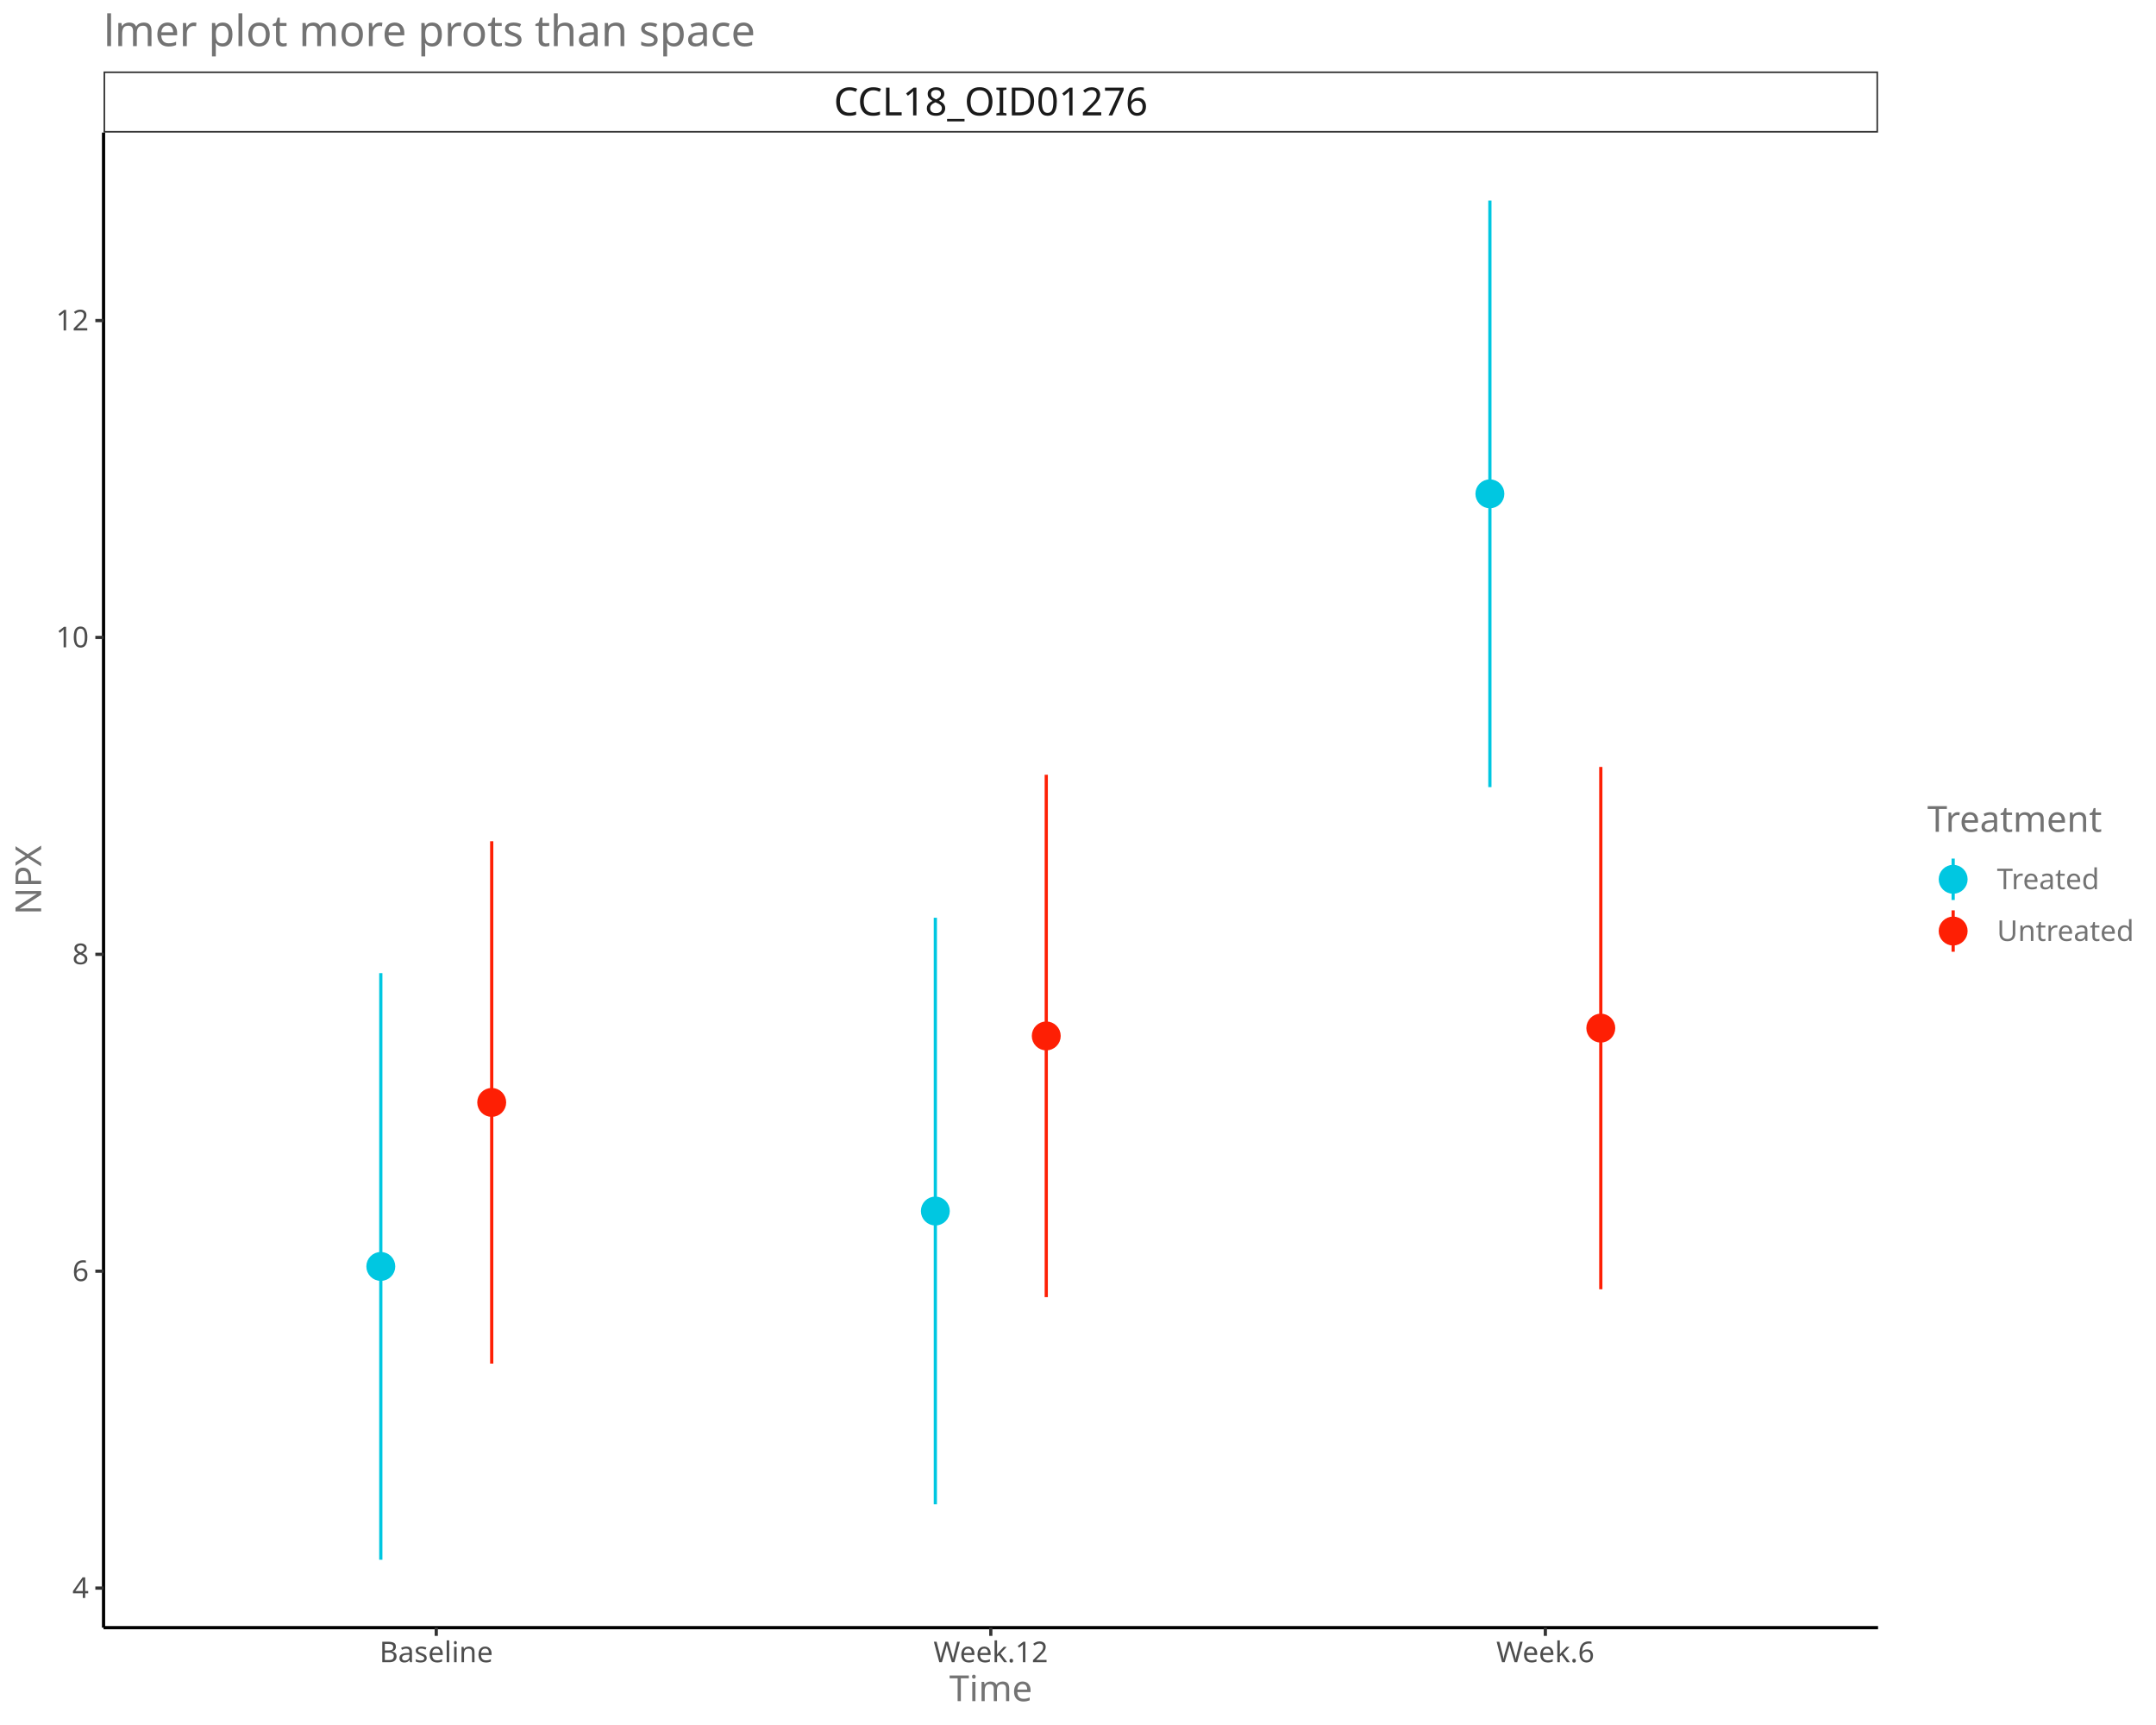
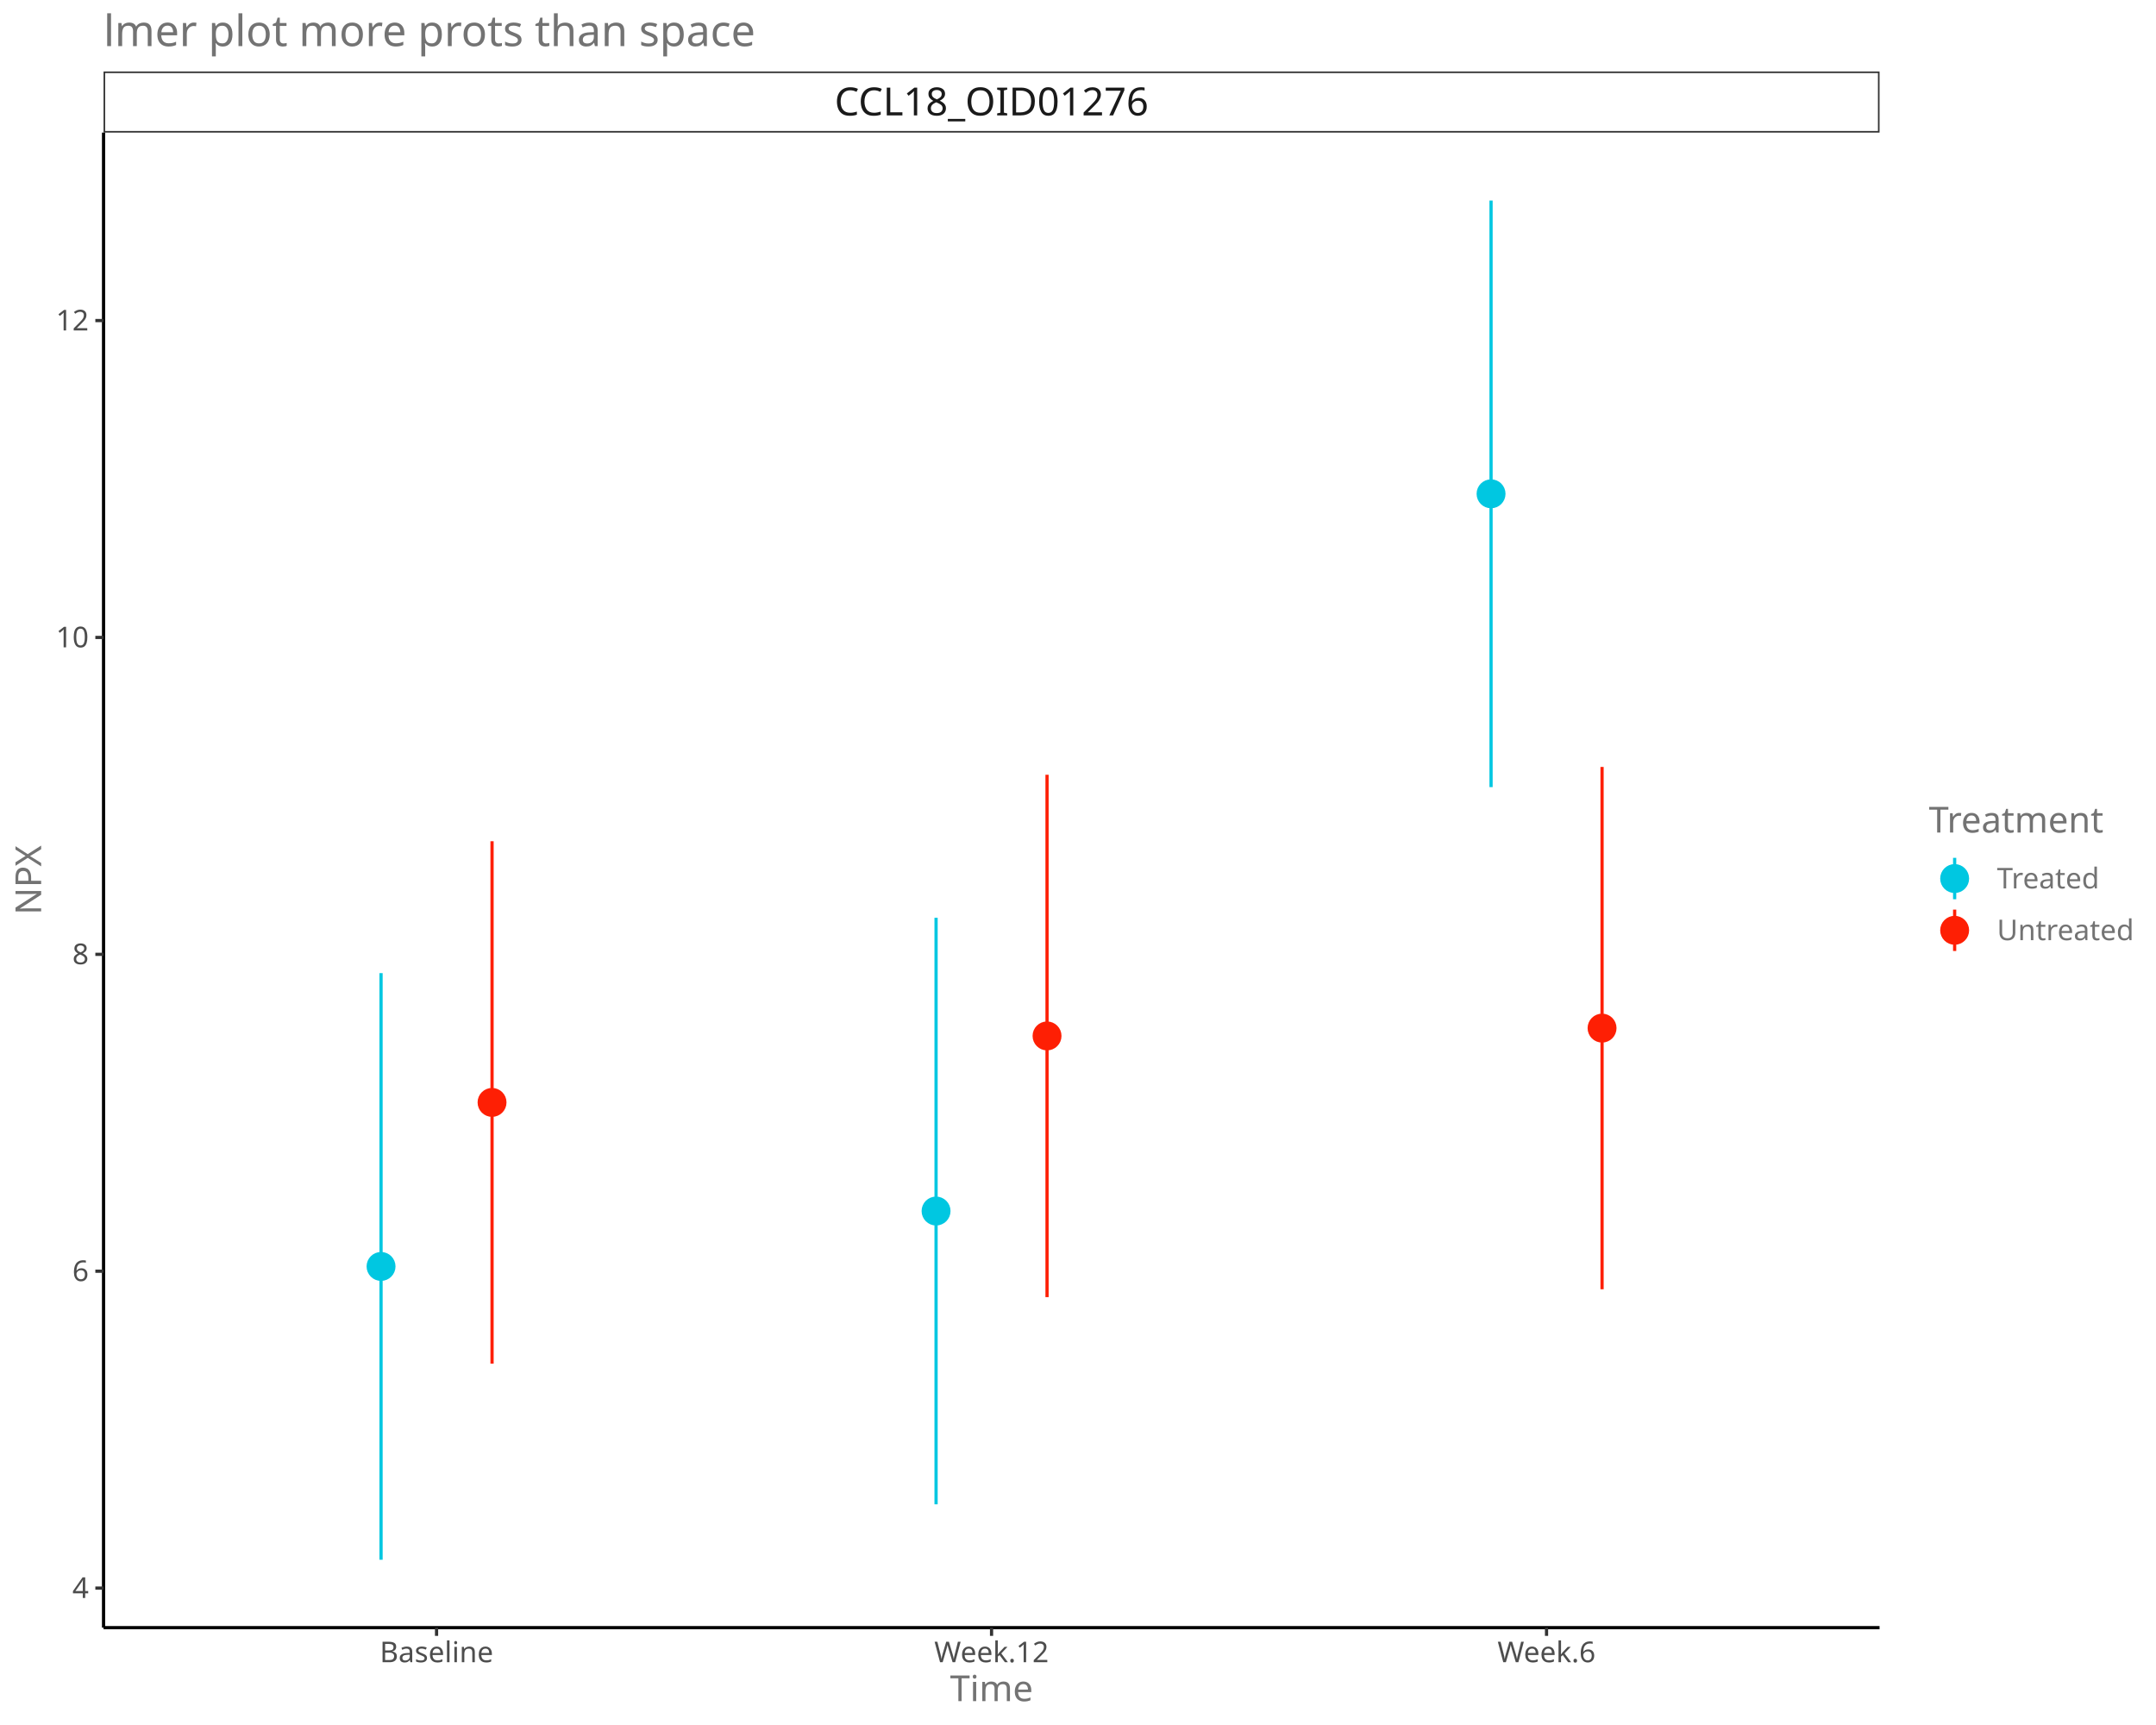
<svg xmlns="http://www.w3.org/2000/svg" class="svglite" data-engine-version="2.0" width="720.00pt" height="576.00pt" viewBox="0 0 720.00 576.00">
  <defs>
    <style type="text/css">
    .svglite line, .svglite polyline, .svglite polygon, .svglite path, .svglite rect, .svglite circle {
      fill: none;
      stroke: #000000;
      stroke-linecap: round;
      stroke-linejoin: round;
      stroke-miterlimit: 10.00;
    }
  </style>
  </defs>
  <rect width="100%" height="100%" style="stroke: none; fill: #FFFFFF;" />
  <defs>
    <clipPath id="cpMC4wMHw3MjAuMDB8MC4wMHw1NzYuMDA=">
      <rect x="0.00" y="0.00" width="720.00" height="576.00" />
    </clipPath>
  </defs>
  <g clip-path="url(#cpMC4wMHw3MjAuMDB8MC4wMHw1NzYuMDA=)">
    <rect x="0.00" y="0.00" width="720.00" height="576.00" style="stroke-width: 1.07; stroke: #FFFFFF; fill: #FFFFFF;" />
  </g>
  <defs>
-     <clipPath id="cpMzQuNTh8NjI3LjE4fDQ0LjI3fDU0My41MA==">
-       <rect x="34.58" y="44.27" width="592.60" height="499.23" />
+     <clipPath id="cpMzQuNTh8NjI3LjY4fDQ0LjI3fDU0My41MA==">
+       <rect x="34.58" y="44.27" width="593.10" height="499.23" />
    </clipPath>
  </defs>
-   <g clip-path="url(#cpMzQuNTh8NjI3LjE4fDQ0LjI3fDU0My41MA==)">
-     <rect x="34.58" y="44.27" width="592.60" height="499.23" style="stroke-width: 1.07; stroke: none; fill: #FFFFFF;" />
-     <line x1="127.17" y1="520.81" x2="127.17" y2="324.95" style="stroke-width: 1.07; stroke: #00C7E1; stroke-linecap: butt;" />
-     <line x1="312.36" y1="502.31" x2="312.36" y2="306.45" style="stroke-width: 1.07; stroke: #00C7E1; stroke-linecap: butt;" />
-     <line x1="497.55" y1="262.82" x2="497.55" y2="66.96" style="stroke-width: 1.07; stroke: #00C7E1; stroke-linecap: butt;" />
-     <line x1="164.21" y1="455.33" x2="164.21" y2="280.90" style="stroke-width: 1.07; stroke: #FE1F04; stroke-linecap: butt;" />
-     <line x1="349.40" y1="433.13" x2="349.40" y2="258.70" style="stroke-width: 1.07; stroke: #FE1F04; stroke-linecap: butt;" />
-     <line x1="534.59" y1="430.51" x2="534.59" y2="256.09" style="stroke-width: 1.07; stroke: #FE1F04; stroke-linecap: butt;" />
-     <circle cx="127.17" cy="422.88" r="4.12" style="stroke-width: 1.42; stroke: #00C7E1; fill: #00C7E1;" />
-     <circle cx="312.36" cy="404.38" r="4.12" style="stroke-width: 1.42; stroke: #00C7E1; fill: #00C7E1;" />
-     <circle cx="497.55" cy="164.89" r="4.12" style="stroke-width: 1.42; stroke: #00C7E1; fill: #00C7E1;" />
-     <circle cx="164.21" cy="368.11" r="4.12" style="stroke-width: 1.42; stroke: #FE1F04; fill: #FE1F04;" />
-     <circle cx="349.40" cy="345.91" r="4.12" style="stroke-width: 1.42; stroke: #FE1F04; fill: #FE1F04;" />
-     <circle cx="534.59" cy="343.30" r="4.12" style="stroke-width: 1.42; stroke: #FE1F04; fill: #FE1F04;" />
+   <g clip-path="url(#cpMzQuNTh8NjI3LjY4fDQ0LjI3fDU0My41MA==)">
+     <rect x="34.58" y="44.27" width="593.10" height="499.23" style="stroke-width: 1.07; stroke: none; fill: #FFFFFF;" />
+     <line x1="127.25" y1="520.81" x2="127.25" y2="324.95" style="stroke-width: 1.07; stroke: #00C7E1; stroke-linecap: butt;" />
+     <line x1="312.60" y1="502.31" x2="312.60" y2="306.45" style="stroke-width: 1.07; stroke: #00C7E1; stroke-linecap: butt;" />
+     <line x1="497.94" y1="262.82" x2="497.94" y2="66.96" style="stroke-width: 1.07; stroke: #00C7E1; stroke-linecap: butt;" />
+     <line x1="164.32" y1="455.33" x2="164.32" y2="280.90" style="stroke-width: 1.07; stroke: #FE1F04; stroke-linecap: butt;" />
+     <line x1="349.66" y1="433.13" x2="349.66" y2="258.70" style="stroke-width: 1.07; stroke: #FE1F04; stroke-linecap: butt;" />
+     <line x1="535.01" y1="430.51" x2="535.01" y2="256.09" style="stroke-width: 1.07; stroke: #FE1F04; stroke-linecap: butt;" />
+     <circle cx="127.25" cy="422.88" r="4.12" style="stroke-width: 1.42; stroke: #00C7E1; fill: #00C7E1;" />
+     <circle cx="312.60" cy="404.38" r="4.12" style="stroke-width: 1.42; stroke: #00C7E1; fill: #00C7E1;" />
+     <circle cx="497.94" cy="164.89" r="4.12" style="stroke-width: 1.42; stroke: #00C7E1; fill: #00C7E1;" />
+     <circle cx="164.32" cy="368.11" r="4.12" style="stroke-width: 1.42; stroke: #FE1F04; fill: #FE1F04;" />
+     <circle cx="349.66" cy="345.91" r="4.12" style="stroke-width: 1.42; stroke: #FE1F04; fill: #FE1F04;" />
+     <circle cx="535.01" cy="343.30" r="4.12" style="stroke-width: 1.42; stroke: #FE1F04; fill: #FE1F04;" />
  </g>
  <g clip-path="url(#cpMC4wMHw3MjAuMDB8MC4wMHw1NzYuMDA=)">
</g>
  <defs>
-     <clipPath id="cpMzQuNTh8NjI3LjE4fDIzLjg2fDQ0LjI3">
-       <rect x="34.58" y="23.86" width="592.60" height="20.41" />
+     <clipPath id="cpMzQuNTh8NjI3LjY4fDIzLjg2fDQ0LjI3">
+       <rect x="34.58" y="23.86" width="593.10" height="20.41" />
    </clipPath>
  </defs>
-   <g clip-path="url(#cpMzQuNTh8NjI3LjE4fDIzLjg2fDQ0LjI3)">
-     <rect x="34.58" y="23.86" width="592.60" height="20.41" style="stroke-width: 1.07; stroke: #333333; fill: #FFFFFF;" />
-     <text x="330.88" y="38.54" text-anchor="middle" style="font-size: 13.00px; fill: #1A1A1A; font-family: sans;" textLength="106.98px" lengthAdjust="spacingAndGlyphs">CCL18_OID01276</text>
+   <g clip-path="url(#cpMzQuNTh8NjI3LjY4fDIzLjg2fDQ0LjI3)">
+     <rect x="34.58" y="23.86" width="593.10" height="20.41" style="stroke-width: 1.07; stroke: #333333; fill: #FFFFFF;" />
+     <text x="331.13" y="38.54" text-anchor="middle" style="font-size: 13.00px; fill: #1A1A1A; font-family: sans;" textLength="106.98px" lengthAdjust="spacingAndGlyphs">CCL18_OID01276</text>
  </g>
  <g clip-path="url(#cpMC4wMHw3MjAuMDB8MC4wMHw1NzYuMDA=)">
-     <polyline points="34.58,543.50 627.18,543.50 " style="stroke-width: 1.07; stroke-linecap: butt;" />
-     <polyline points="145.69,546.24 145.69,543.50 " style="stroke-width: 1.07; stroke: #333333; stroke-linecap: butt;" />
-     <polyline points="330.88,546.24 330.88,543.50 " style="stroke-width: 1.07; stroke: #333333; stroke-linecap: butt;" />
-     <polyline points="516.07,546.24 516.07,543.50 " style="stroke-width: 1.07; stroke: #333333; stroke-linecap: butt;" />
-     <text x="145.69" y="555.04" text-anchor="middle" style="font-size: 9.60px; fill: #4D4D4D; font-family: sans;" textLength="36.83px" lengthAdjust="spacingAndGlyphs">Baseline</text>
-     <text x="330.88" y="555.04" text-anchor="middle" style="font-size: 9.60px; fill: #4D4D4D; font-family: sans;" textLength="37.89px" lengthAdjust="spacingAndGlyphs">Week.12</text>
-     <text x="516.07" y="555.04" text-anchor="middle" style="font-size: 9.60px; fill: #4D4D4D; font-family: sans;" textLength="32.55px" lengthAdjust="spacingAndGlyphs">Week.6</text>
+     <polyline points="34.58,543.50 627.68,543.50 " style="stroke-width: 1.07; stroke-linecap: butt;" />
+     <polyline points="145.79,546.24 145.79,543.50 " style="stroke-width: 1.07; stroke: #333333; stroke-linecap: butt;" />
+     <polyline points="331.13,546.24 331.13,543.50 " style="stroke-width: 1.07; stroke: #333333; stroke-linecap: butt;" />
+     <polyline points="516.47,546.24 516.47,543.50 " style="stroke-width: 1.07; stroke: #333333; stroke-linecap: butt;" />
+     <text x="145.79" y="555.04" text-anchor="middle" style="font-size: 9.60px; fill: #4D4D4D; font-family: sans;" textLength="36.83px" lengthAdjust="spacingAndGlyphs">Baseline</text>
+     <text x="331.13" y="555.04" text-anchor="middle" style="font-size: 9.60px; fill: #4D4D4D; font-family: sans;" textLength="37.89px" lengthAdjust="spacingAndGlyphs">Week.12</text>
+     <text x="516.47" y="555.04" text-anchor="middle" style="font-size: 9.60px; fill: #4D4D4D; font-family: sans;" textLength="32.55px" lengthAdjust="spacingAndGlyphs">Week.6</text>
    <polyline points="34.58,543.50 34.58,44.27 " style="stroke-width: 1.07; stroke-linecap: butt;" />
    <text x="29.65" y="533.58" text-anchor="end" style="font-size: 9.60px; fill: #4D4D4D; font-family: sans;" textLength="5.34px" lengthAdjust="spacingAndGlyphs">4</text>
    <text x="29.65" y="427.77" text-anchor="end" style="font-size: 9.60px; fill: #4D4D4D; font-family: sans;" textLength="5.34px" lengthAdjust="spacingAndGlyphs">6</text>
    <text x="29.65" y="321.96" text-anchor="end" style="font-size: 9.60px; fill: #4D4D4D; font-family: sans;" textLength="5.34px" lengthAdjust="spacingAndGlyphs">8</text>
    <text x="29.65" y="216.15" text-anchor="end" style="font-size: 9.60px; fill: #4D4D4D; font-family: sans;" textLength="10.68px" lengthAdjust="spacingAndGlyphs">10</text>
    <text x="29.65" y="110.34" text-anchor="end" style="font-size: 9.60px; fill: #4D4D4D; font-family: sans;" textLength="10.68px" lengthAdjust="spacingAndGlyphs">12</text>
    <polyline points="31.84,530.28 34.58,530.28 " style="stroke-width: 1.07; stroke: #333333; stroke-linecap: butt;" />
    <polyline points="31.84,424.47 34.58,424.47 " style="stroke-width: 1.07; stroke: #333333; stroke-linecap: butt;" />
    <polyline points="31.84,318.66 34.58,318.66 " style="stroke-width: 1.07; stroke: #333333; stroke-linecap: butt;" />
    <polyline points="31.84,212.85 34.58,212.85 " style="stroke-width: 1.07; stroke: #333333; stroke-linecap: butt;" />
    <polyline points="31.84,107.04 34.58,107.04 " style="stroke-width: 1.07; stroke: #333333; stroke-linecap: butt;" />
-     <text x="330.88" y="568.03" text-anchor="middle" style="font-size: 12.00px; fill: #737373; font-family: sans;" textLength="26.67px" lengthAdjust="spacingAndGlyphs">Time</text>
+     <text x="331.13" y="568.03" text-anchor="middle" style="font-size: 12.00px; fill: #737373; font-family: sans;" textLength="26.67px" lengthAdjust="spacingAndGlyphs">Time</text>
    <text transform="translate(13.74,293.89) rotate(-90)" text-anchor="middle" style="font-size: 12.00px; fill: #737373; font-family: sans;" textLength="24.68px" lengthAdjust="spacingAndGlyphs">NPX</text>
-     <rect x="638.14" y="262.76" width="76.38" height="62.25" style="stroke-width: 1.07; stroke: none; fill: #FFFFFF;" />
-     <text x="643.62" y="277.75" style="font-size: 12.00px; fill: #737373; font-family: sans;" textLength="54.69px" lengthAdjust="spacingAndGlyphs">Treatment</text>
-     <rect x="643.62" y="284.97" width="17.28" height="17.28" style="stroke-width: 1.07; stroke: none; fill: #FFFFFF;" />
-     <line x1="652.26" y1="300.52" x2="652.26" y2="286.70" style="stroke-width: 1.07; stroke: #00C7E1; stroke-linecap: butt;" />
-     <circle cx="652.26" cy="293.61" r="4.12" style="stroke-width: 1.42; stroke: #00C7E1; fill: #00C7E1;" />
-     <rect x="643.62" y="302.25" width="17.28" height="17.28" style="stroke-width: 1.07; stroke: none; fill: #FFFFFF;" />
-     <line x1="652.26" y1="317.80" x2="652.26" y2="303.98" style="stroke-width: 1.07; stroke: #FE1F04; stroke-linecap: butt;" />
-     <circle cx="652.26" cy="310.89" r="4.12" style="stroke-width: 1.42; stroke: #FE1F04; fill: #FE1F04;" />
-     <text x="666.88" y="296.91" style="font-size: 9.60px; fill: #737373; font-family: sans;" textLength="33.09px" lengthAdjust="spacingAndGlyphs">Treated</text>
-     <text x="666.88" y="314.19" style="font-size: 9.60px; fill: #737373; font-family: sans;" textLength="42.16px" lengthAdjust="spacingAndGlyphs">Untreated</text>
+     <rect x="638.64" y="263.01" width="75.88" height="61.75" style="stroke-width: 1.07; stroke: none; fill: #FFFFFF;" />
+     <text x="644.12" y="277.99" style="font-size: 12.00px; fill: #737373; font-family: sans;" textLength="54.69px" lengthAdjust="spacingAndGlyphs">Treatment</text>
+     <rect x="644.12" y="284.72" width="17.28" height="17.28" style="stroke-width: 1.07; stroke: none; fill: #FFFFFF;" />
+     <line x1="652.76" y1="300.27" x2="652.76" y2="286.45" style="stroke-width: 1.07; stroke: #00C7E1; stroke-linecap: butt;" />
+     <circle cx="652.76" cy="293.36" r="4.12" style="stroke-width: 1.42; stroke: #00C7E1; fill: #00C7E1;" />
+     <rect x="644.12" y="302.00" width="17.28" height="17.28" style="stroke-width: 1.07; stroke: none; fill: #FFFFFF;" />
+     <line x1="652.76" y1="317.55" x2="652.76" y2="303.73" style="stroke-width: 1.07; stroke: #FE1F04; stroke-linecap: butt;" />
+     <circle cx="652.76" cy="310.64" r="4.12" style="stroke-width: 1.42; stroke: #FE1F04; fill: #FE1F04;" />
+     <text x="666.88" y="296.66" style="font-size: 9.60px; fill: #737373; font-family: sans;" textLength="33.09px" lengthAdjust="spacingAndGlyphs">Treated</text>
+     <text x="666.88" y="313.94" style="font-size: 9.60px; fill: #737373; font-family: sans;" textLength="42.16px" lengthAdjust="spacingAndGlyphs">Untreated</text>
    <text x="34.58" y="15.39" style="font-size: 14.40px; fill: #737373; font-family: sans;" textLength="202.52px" lengthAdjust="spacingAndGlyphs">lmer plot more prots than space</text>
  </g>
</svg>
